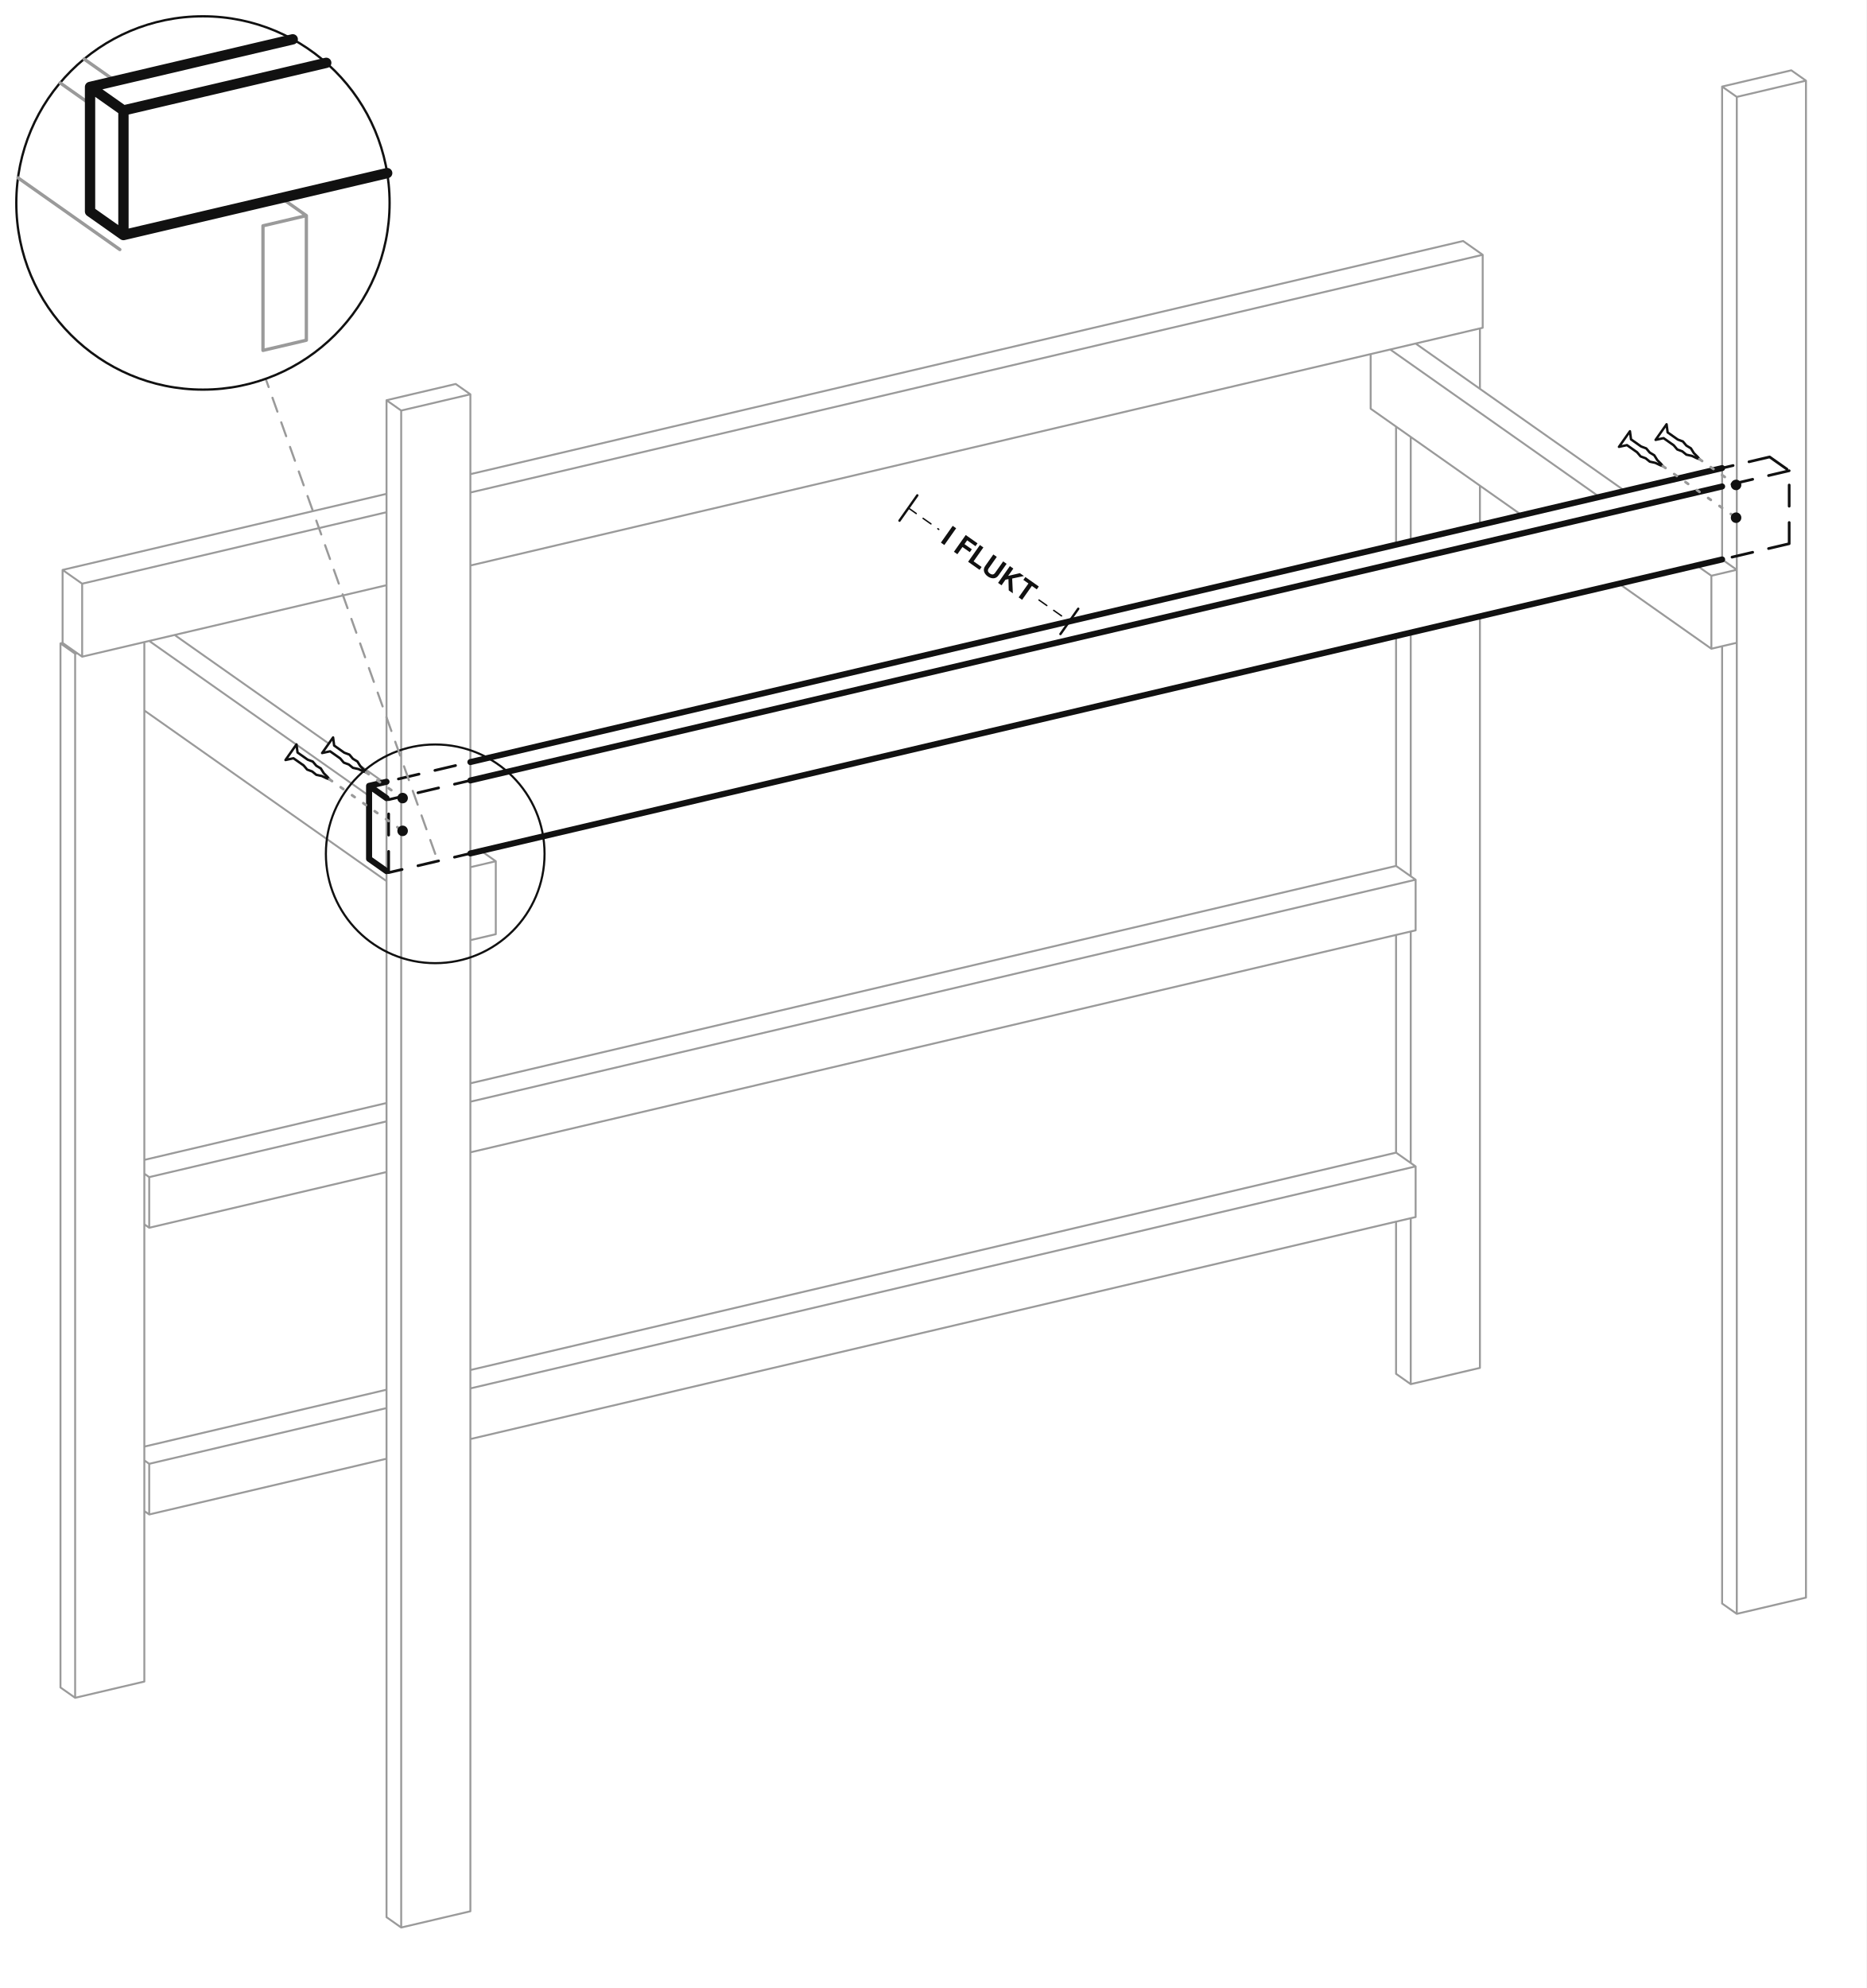
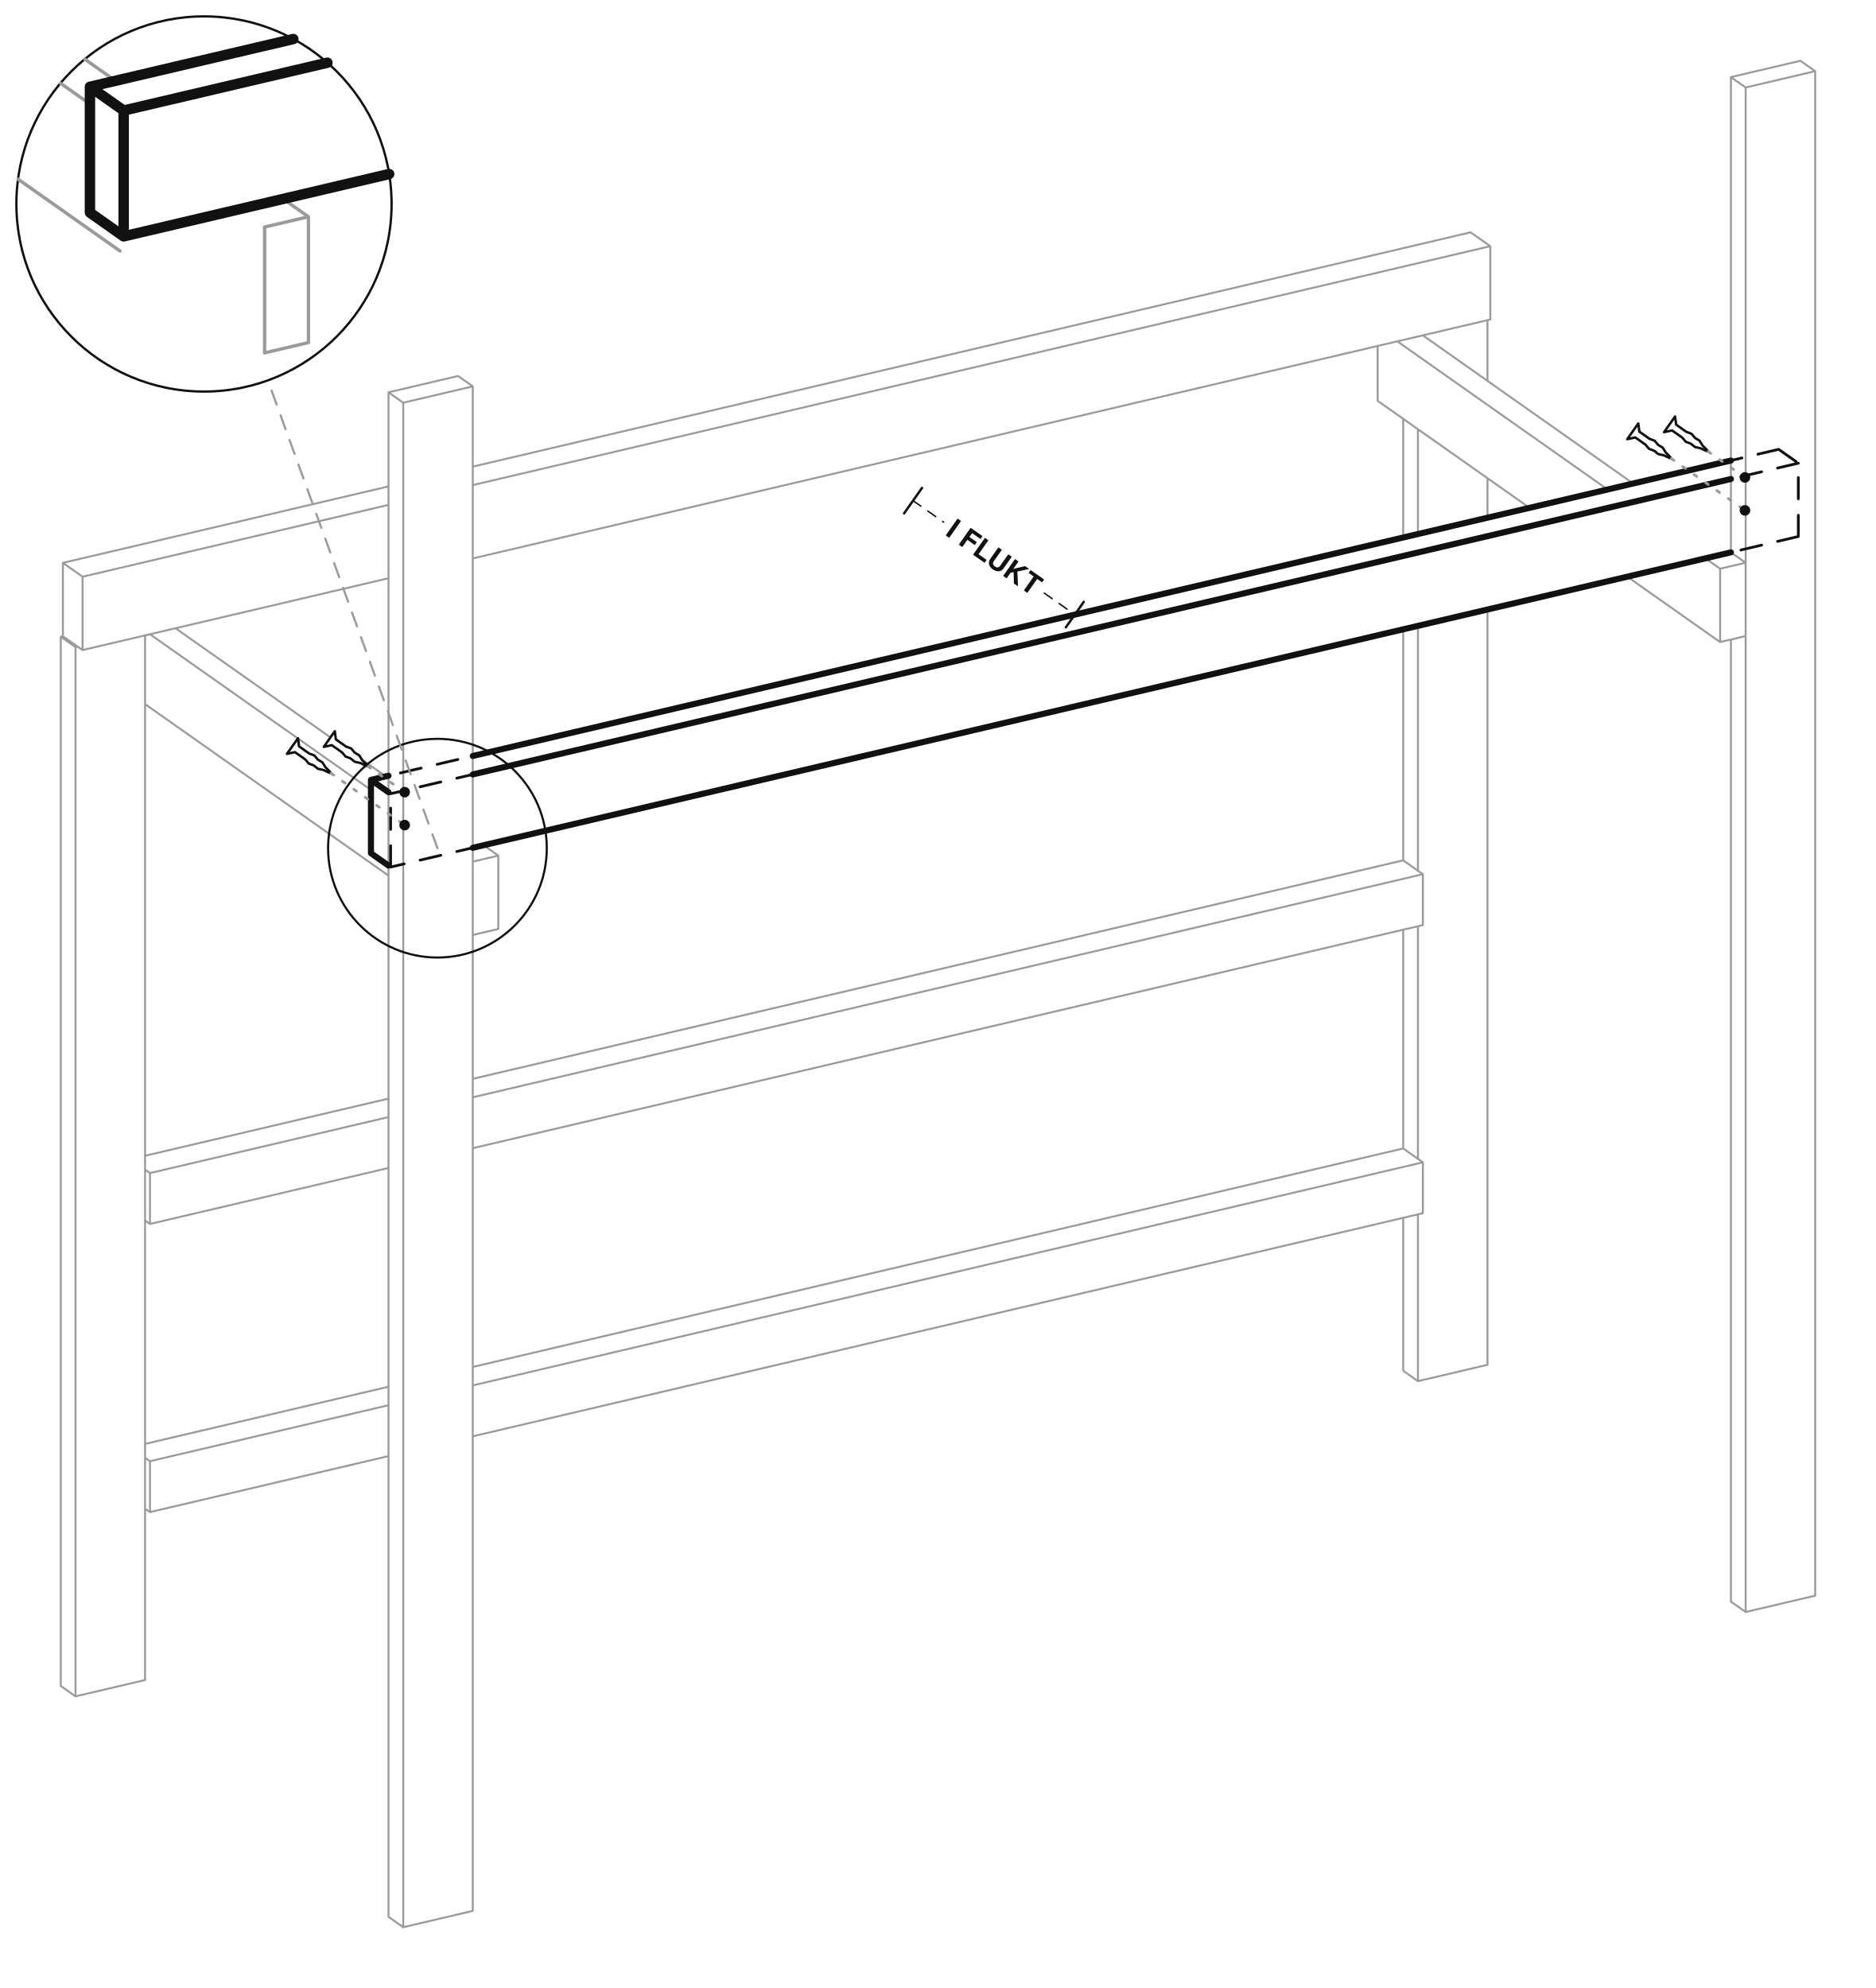
- <svg xmlns="http://www.w3.org/2000/svg" viewBox="-1144.89 -1084.51 2289.79 2438.74">
-   <rect x="-1144.89" y="-1084.51" width="2289.79" height="2438.74" fill="#ffffff" />
+ <svg xmlns="http://www.w3.org/2000/svg" viewBox="-1144.89 -1072.44 2289.79 2426.67">
+   <rect x="-1144.89" y="-1072.44" width="2289.79" height="2426.67" fill="#ffffff" />
  <path d="M567.82,329.46 L591.82,346.37 M591.82,408.49 L591.82,346.37 M-967.82,706.99 L-961.82,711.21 M-961.82,773.34 L-961.82,711.21 M-967.82,769.11 L-961.82,773.34 M567.82,329.46 L-567.82,596.15 M-670.7,620.3 L-967.82,690.08 M591.82,408.49 L-567.82,680.81 M-670.7,704.97 L-961.82,773.34 M591.82,346.37 L-567.82,618.69 M-670.7,642.85 L-961.82,711.21 M670.7,593.54 L670.7,-328.43 M670.7,-440.51 L670.7,-488.72 M670.7,-607.53 L670.7,-681.62 M567.82,600.79 L567.82,414.13 M567.82,329.46 L567.82,62.41 M567.82,-22.25 L567.82,-304.28 M567.82,-416.35 L567.82,-561.19 M585.82,613.47 L585.82,409.9 M585.82,342.14 L585.82,58.19 M585.82,-9.57 L585.82,-308.5 M585.82,-420.57 L585.82,-548.51 M567.82,600.79 L585.82,613.47 M670.7,593.54 L585.82,613.47 M-967.82,978.31 L-967.82,-296.84 M-1070.7,985.56 L-1070.7,-295.23 M-1070.7,-295.23 L-1052.7,-282.55 M-1052.7,998.24 L-1052.7,-282.55 M-1070.7,985.56 L-1052.7,998.24 M-1068.1,-295.84 L-1070.7,-295.23 M-967.82,978.31 L-1052.7,998.24 M-1050.1,-283.16 L-1052.7,-282.55 M567.82,-22.25 L591.82,-5.34 M591.82,56.78 L591.82,-5.34 M-967.82,355.27 L-961.82,359.5 M-961.82,421.62 L-961.82,359.5 M-967.82,417.39 L-961.82,421.62 M567.82,-22.25 L-567.82,244.43 M-670.7,268.59 L-967.82,338.36 M591.82,56.78 L-567.82,329.1 M-670.7,353.25 L-961.82,421.62 M591.82,-5.34 L-567.82,266.98 M-670.7,291.13 L-961.82,359.5 M650.1,-788.85 L674.1,-771.94 M674.1,-682.42 L674.1,-771.94 M-1068.1,-295.84 L-1068.1,-385.37 M-1068.1,-385.37 L-1044.1,-368.46 M-1044.1,-278.93 L-1044.1,-368.46 M-1068.1,-295.84 L-1044.1,-278.93 M650.1,-788.85 L-567.82,-502.85 M-670.7,-478.69 L-1068.1,-385.37 M674.1,-682.42 L-567.82,-390.78 M-670.7,-366.62 L-1044.1,-278.93 M674.1,-771.94 L-567.82,-480.3 M-670.7,-456.15 L-1044.1,-368.46 M1052.7,-998.24 L1070.7,-985.56 M1070.7,875.33 L1070.7,-985.56 M967.82,882.58 L967.82,-291.77 M967.82,-398.21 L967.82,-978.31 M967.82,-978.31 L985.82,-965.63 M985.82,895.26 L985.82,-965.63 M967.82,882.58 L985.82,895.26 M1052.7,-998.24 L967.82,-978.31 M1070.7,875.33 L985.82,895.26 M1070.7,-985.56 L985.82,-965.63 M-585.82,-613.47 L-567.82,-600.79 M-567.82,1260.11 L-567.82,-600.79 M-670.7,1267.35 L-670.7,-593.54 M-670.7,-593.54 L-652.7,-580.86 M-652.7,1280.04 L-652.7,-580.86 M-670.7,1267.35 L-652.7,1280.04 M-585.82,-613.47 L-670.7,-593.54 M-567.82,1260.11 L-652.7,1280.04 M-567.82,-600.79 L-652.7,-580.86 M591.82,-663.1 L848.51,-482.26 M967.82,-398.21 L985.82,-385.53 M985.82,-296 L985.82,-385.53 M536.65,-583.16 L536.65,-650.14 M560.65,-655.78 L817.34,-474.94 M936.65,-390.89 L954.65,-378.21 M954.65,-288.68 L954.65,-378.21 M536.65,-583.16 L722.03,-452.56 M841.34,-368.51 L954.65,-288.68 M985.82,-296 L954.65,-288.68 M985.82,-385.53 L954.65,-378.21 M-930.65,-305.57 L-673.96,-124.74 M-554.65,-40.69 L-536.65,-28.01 M-536.65,61.52 L-536.65,-28.01 M-961.82,-298.25 L-692.1,-108.23 M-567.82,68.84 L-567.82,-20.69 M-967.82,-212.95 L-670.7,-3.63 M-536.65,61.52 L-567.82,68.84 M-536.65,-28.01 L-567.82,-20.69" fill="none" stroke="#9a9a9a" stroke-width="2.37" stroke-linecap="round" stroke-linejoin="round" />
  <path d="M1026.1,-523.96 L1050.1,-507.06 M1050.1,-417.53 L1050.1,-507.06 M-692.1,-30.95 L-692.1,-120.48 M-692.1,-120.48 L-668.1,-103.57 M-668.1,-14.05 L-668.1,-103.57 M-692.1,-30.95 L-668.1,-14.05 M1026.1,-523.96 L-692.1,-120.48 M1050.1,-417.53 L-668.1,-14.05 M1050.1,-507.06 L-668.1,-103.57" fill="none" stroke="#111111" stroke-width="3.34" stroke-linecap="round" stroke-linejoin="round" stroke-dasharray="26 20" />
  <path d="M-692.1,-30.95 L-692.1,-120.48 M-692.1,-120.48 L-670.7,-105.4 M-692.1,-30.95 L-670.7,-15.88 M967.82,-510.28 L-567.82,-149.66 M-670.7,-125.51 L-692.1,-120.48 M967.82,-398.21 L-567.82,-37.59 M967.82,-487.74 L-567.82,-127.12" fill="none" stroke="#111111" stroke-width="7.42" stroke-linecap="round" stroke-linejoin="round" />
  <path d="M-30.44,-461.31 L6.79,-435.09 M129.77,-348.45 L167,-322.22" fill="none" stroke="#111111" stroke-width="1.76" stroke-linecap="round" stroke-linejoin="round" stroke-dasharray="11.73 10.35" />
  <path d="M-41.37,-445.8 L-19.51,-476.83" fill="none" stroke="#111111" stroke-width="2.93" stroke-linecap="round" />
  <path d="M156.07,-306.71 L177.93,-337.74" fill="none" stroke="#111111" stroke-width="2.93" stroke-linecap="round" />
  <text x="61.53" y="-382.18" font-family="Helvetica, Arial, sans-serif" font-size="34.5" font-weight="bold" text-anchor="middle" fill="#111111" paint-order="stroke" stroke="#ffffff" stroke-width="7.59" stroke-linejoin="round" transform="rotate(35.16 61.53 -382.18)">I FLUKT</text>
  <path d="M886.21,-544.9 L896.01,-547.02 L908.47,-538.24 L908.47,-538.24 L912.77,-533.16 L919,-530.82 L924,-526.74 L930.82,-525.24 L936.71,-522.42 L940.04,-521.29 L940.04,-521.29 L940.04,-521.29 L937.85,-524.04 L933.21,-528.63 L929.51,-534.55 L923.98,-537.89 L919.68,-542.97 L913.45,-545.3 L913.45,-545.3 L900.99,-554.08 L899.69,-564.03 Z" fill="#ffffff" stroke="#111111" stroke-width="2.97" stroke-linejoin="round" />
  <path d="M940.04,-521.29 L984.96,-489.64" fill="none" stroke="#9a9a9a" stroke-width="3.26" stroke-linecap="round" stroke-dasharray="4 13" />
  <circle cx="984.96" cy="-489.64" r="6.46" fill="#111111" />
  <path d="M841.28,-536.35 L851.08,-538.47 L863.54,-529.69 L863.54,-529.69 L867.84,-524.61 L874.07,-522.28 L879.08,-518.19 L885.9,-516.69 L891.79,-513.87 L895.11,-512.74 L895.11,-512.74 L895.11,-512.74 L892.93,-515.49 L888.29,-520.09 L884.58,-526.01 L879.05,-529.34 L874.75,-534.42 L868.52,-536.76 L868.52,-536.76 L856.06,-545.54 L854.76,-555.48 Z" fill="#ffffff" stroke="#111111" stroke-width="2.97" stroke-linejoin="round" />
  <path d="M895.11,-512.74 L984.96,-449.44" fill="none" stroke="#9a9a9a" stroke-width="3.26" stroke-linecap="round" stroke-dasharray="4 13" />
  <circle cx="984.96" cy="-449.44" r="6.46" fill="#111111" />
  <path d="M-749.71,-160.73 L-739.91,-162.86 L-727.45,-154.08 L-727.45,-154.08 L-723.15,-149 L-716.92,-146.66 L-711.92,-142.58 L-705.1,-141.08 L-699.21,-138.25 L-695.89,-137.13 L-695.89,-137.13 L-695.89,-137.13 L-698.07,-139.87 L-702.71,-144.47 L-706.42,-150.39 L-711.95,-153.72 L-716.24,-158.81 L-722.48,-161.14 L-722.48,-161.14 L-734.94,-169.92 L-736.24,-179.86 Z" fill="#ffffff" stroke="#111111" stroke-width="2.97" stroke-linejoin="round" />
  <path d="M-695.89,-137.13 L-650.96,-105.48" fill="none" stroke="#9a9a9a" stroke-width="3.26" stroke-linecap="round" stroke-dasharray="4 13" />
  <circle cx="-650.96" cy="-105.48" r="6.46" fill="#111111" />
  <path d="M-794.64,-152.19 L-784.84,-154.31 L-772.38,-145.53 L-772.38,-145.53 L-768.08,-140.45 L-761.85,-138.11 L-756.85,-134.03 L-750.03,-132.53 L-744.14,-129.71 L-740.81,-128.58 L-740.81,-128.58 L-740.81,-128.58 L-742.99,-131.33 L-747.63,-135.92 L-751.34,-141.84 L-756.87,-145.18 L-761.17,-150.26 L-767.4,-152.59 L-767.4,-152.59 L-779.86,-161.37 L-781.16,-171.32 Z" fill="#ffffff" stroke="#111111" stroke-width="2.97" stroke-linejoin="round" />
  <path d="M-740.81,-128.58 L-650.96,-65.28" fill="none" stroke="#9a9a9a" stroke-width="3.26" stroke-linecap="round" stroke-dasharray="4 13" />
  <circle cx="-650.96" cy="-65.28" r="6.46" fill="#111111" />
-   <circle cx="-610.96" cy="-37.1" r="134.13" fill="none" stroke="#111111" stroke-width="2.6" />
-   <path d="M-610.96,-37.1 L-895.91,-835.53" fill="none" stroke="#9a9a9a" stroke-width="2.6" stroke-linecap="round" stroke-dasharray="18 14" />
-   <circle cx="-895.91" cy="-835.53" r="228.98" fill="#ffffff" stroke="#111111" stroke-width="2.82" />
-   <path d="M-1041.71,-1012.09 L-1003.46,-985.14 M-799.78,-841.65 L-769.05,-820.01 M-769.05,-667.17 L-769.05,-820.01 M-1071.19,-982.87 L-1034.42,-956.96 M-822.27,-654.67 L-822.27,-807.51 M-1122.8,-866.39 L-997.89,-778.39 M-769.05,-667.17 L-822.27,-654.67 M-769.05,-820.01 L-822.27,-807.51" fill="none" stroke="#9a9a9a" stroke-width="4.05" stroke-linecap="round" stroke-linejoin="round" />
-   <path d="M-1034.42,-825.04 L-1034.42,-977.87 M-1034.42,-977.87 L-993.45,-949.01 M-993.45,-796.17 L-993.45,-949.01 M-1034.42,-825.04 L-993.45,-796.17 M-785.75,-1036.27 L-1034.42,-977.87 M-669.88,-872.16 L-993.45,-796.17 M-744.65,-1007.43 L-993.45,-949.01" fill="none" stroke="#111111" stroke-width="12.67" stroke-linecap="round" stroke-linejoin="round" />
+   <circle cx="-610.96" cy="-37.1" r="133.47" fill="none" stroke="#111111" stroke-width="2.6" />
+   <path d="M-610.96,-37.1 L-895.91,-823.46" fill="none" stroke="#9a9a9a" stroke-width="2.6" stroke-linecap="round" stroke-dasharray="18 14" />
+   <circle cx="-895.91" cy="-823.46" r="228.98" fill="#ffffff" stroke="#111111" stroke-width="2.82" />
+   <path d="M-1041.47,-1000.22 L-1003.99,-973.82 M-799.3,-829.61 L-768.42,-807.86 M-768.42,-654.26 L-768.42,-807.86 M-1071.13,-970.87 L-1035.11,-945.5 M-821.91,-641.7 L-821.91,-795.3 M-1122.88,-853.73 L-998.4,-766.04 M-768.42,-654.26 L-821.91,-641.7 M-768.42,-807.86 L-821.91,-795.3" fill="none" stroke="#9a9a9a" stroke-width="4.07" stroke-linecap="round" stroke-linejoin="round" />
+   <path d="M-1035.11,-812.91 L-1035.11,-966.51 M-1035.11,-966.51 L-993.94,-937.5 M-993.94,-783.91 L-993.94,-937.5 M-1035.11,-812.91 L-993.94,-783.91 M-786.87,-1024.8 L-1035.11,-966.51 M-669.87,-860.01 L-993.94,-783.91 M-745.26,-995.9 L-993.94,-937.5" fill="none" stroke="#111111" stroke-width="12.73" stroke-linecap="round" stroke-linejoin="round" />
</svg>
